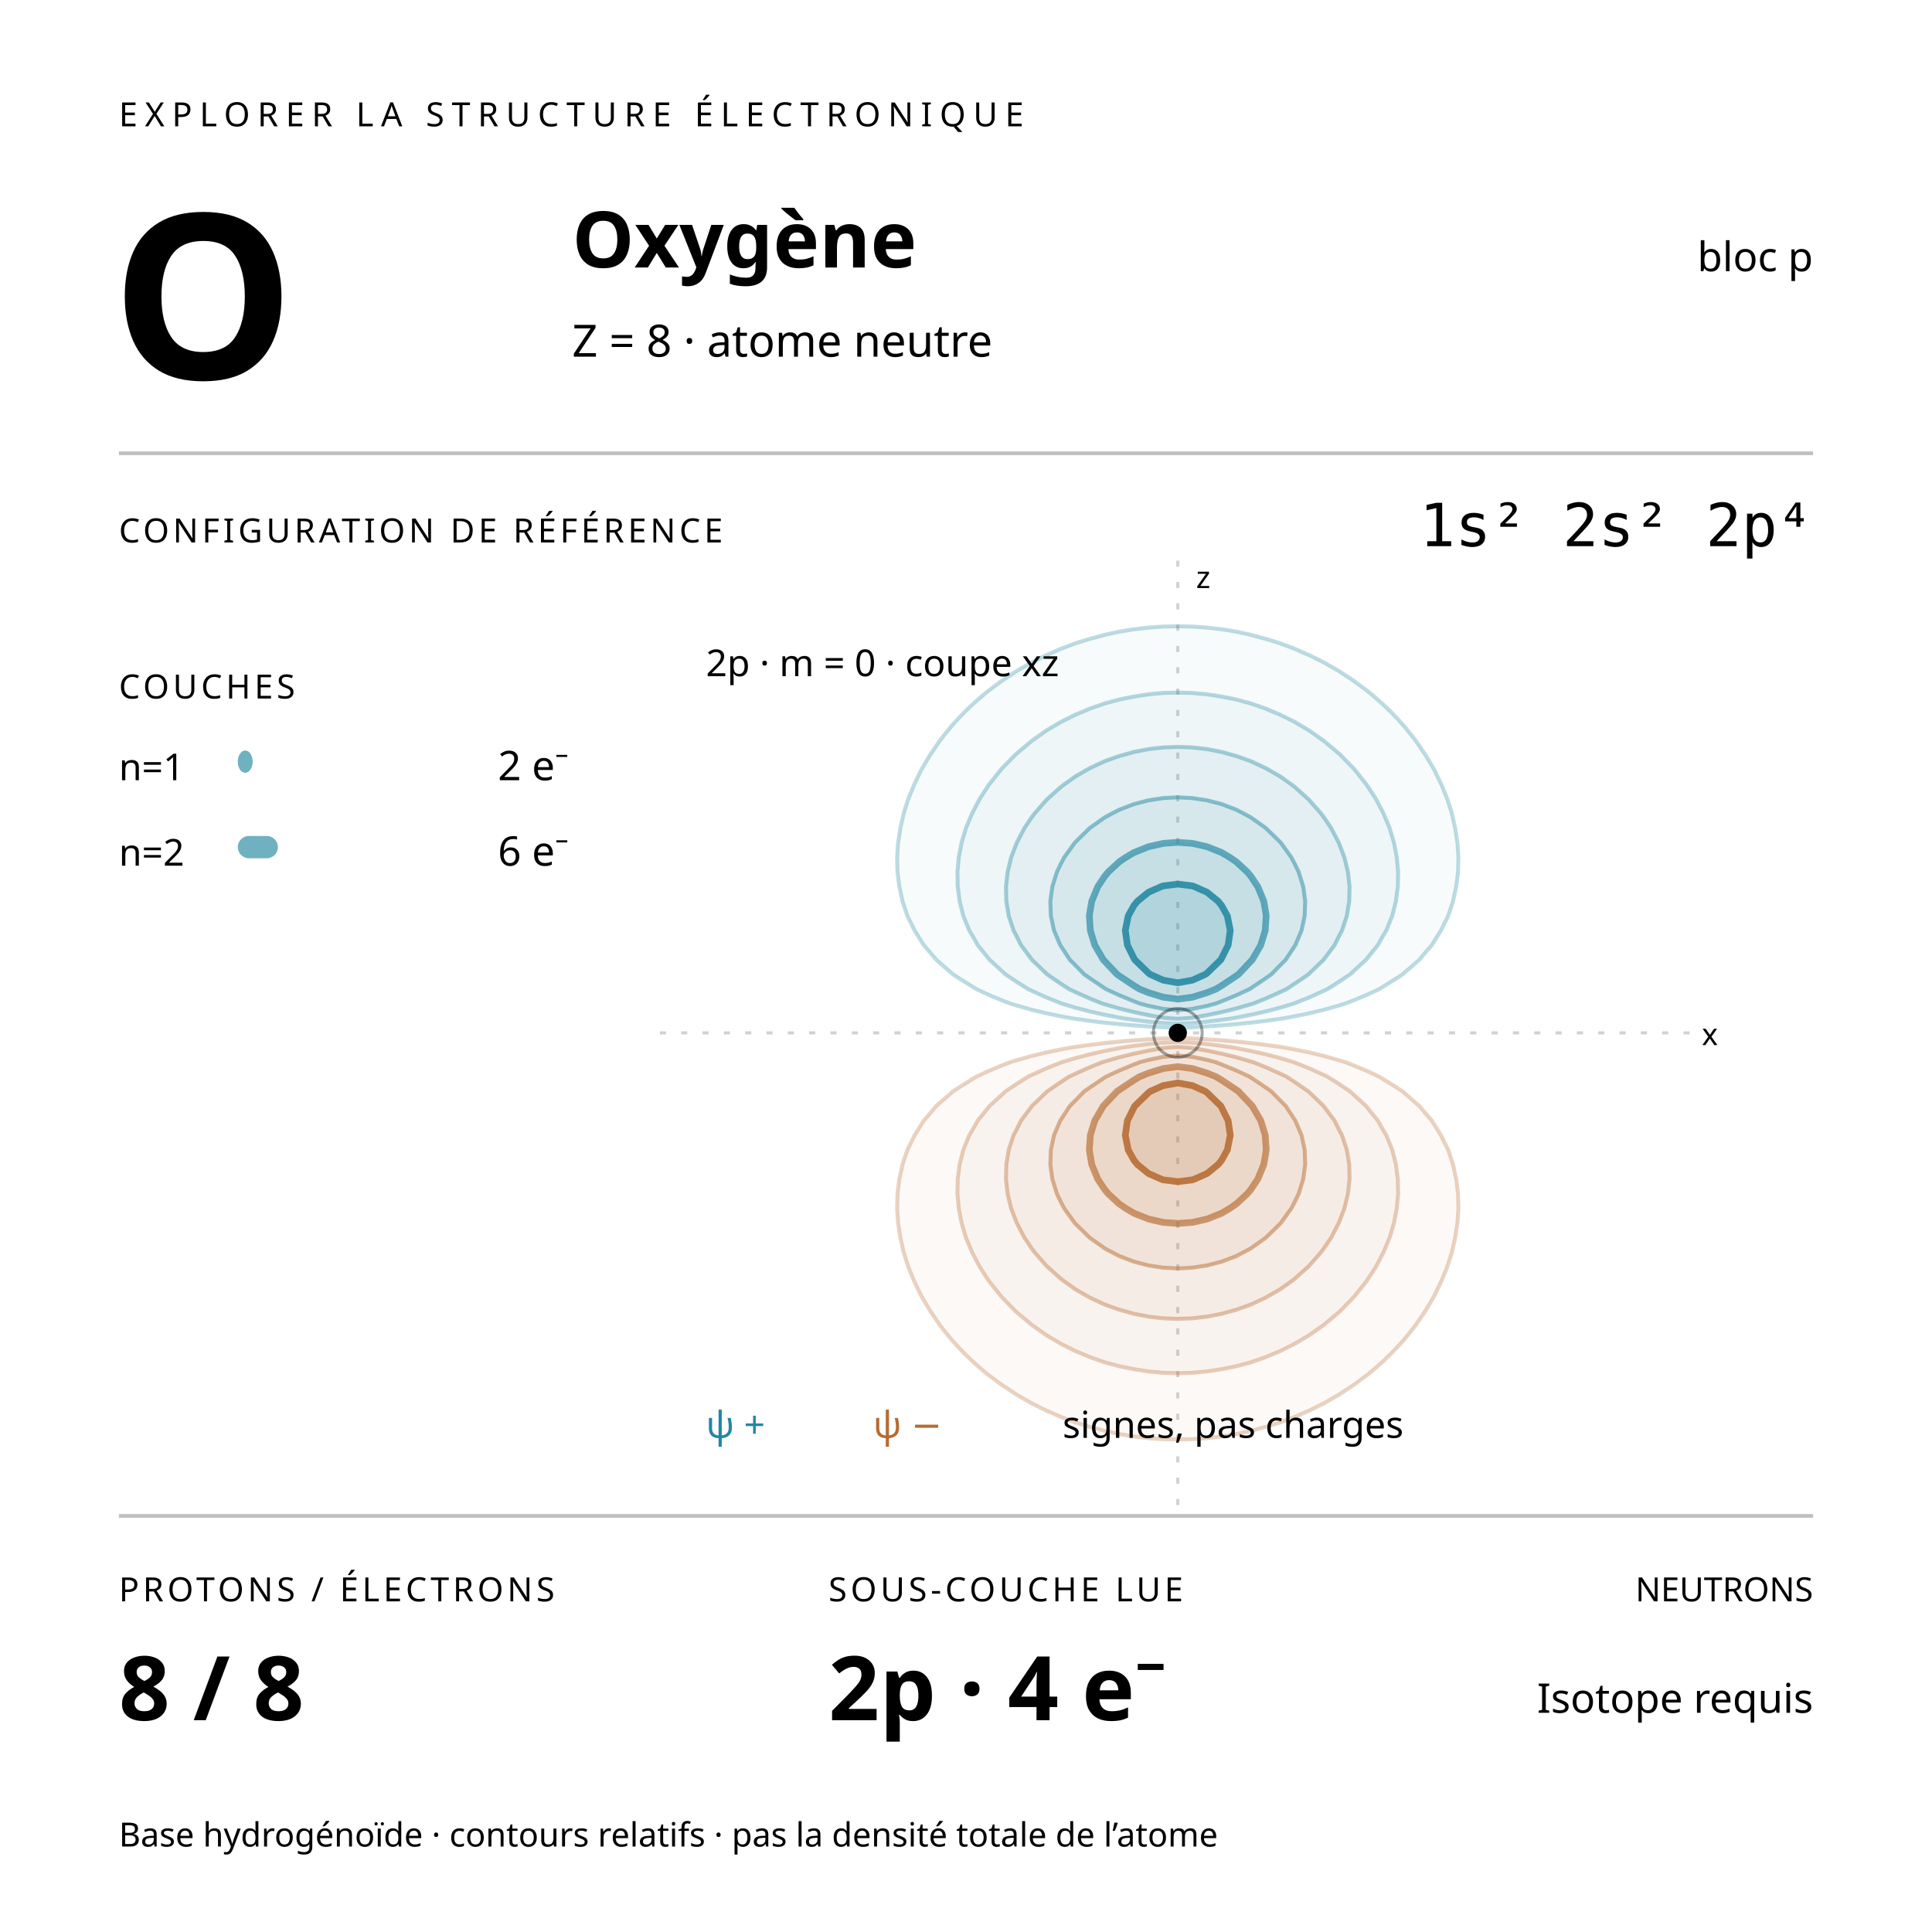
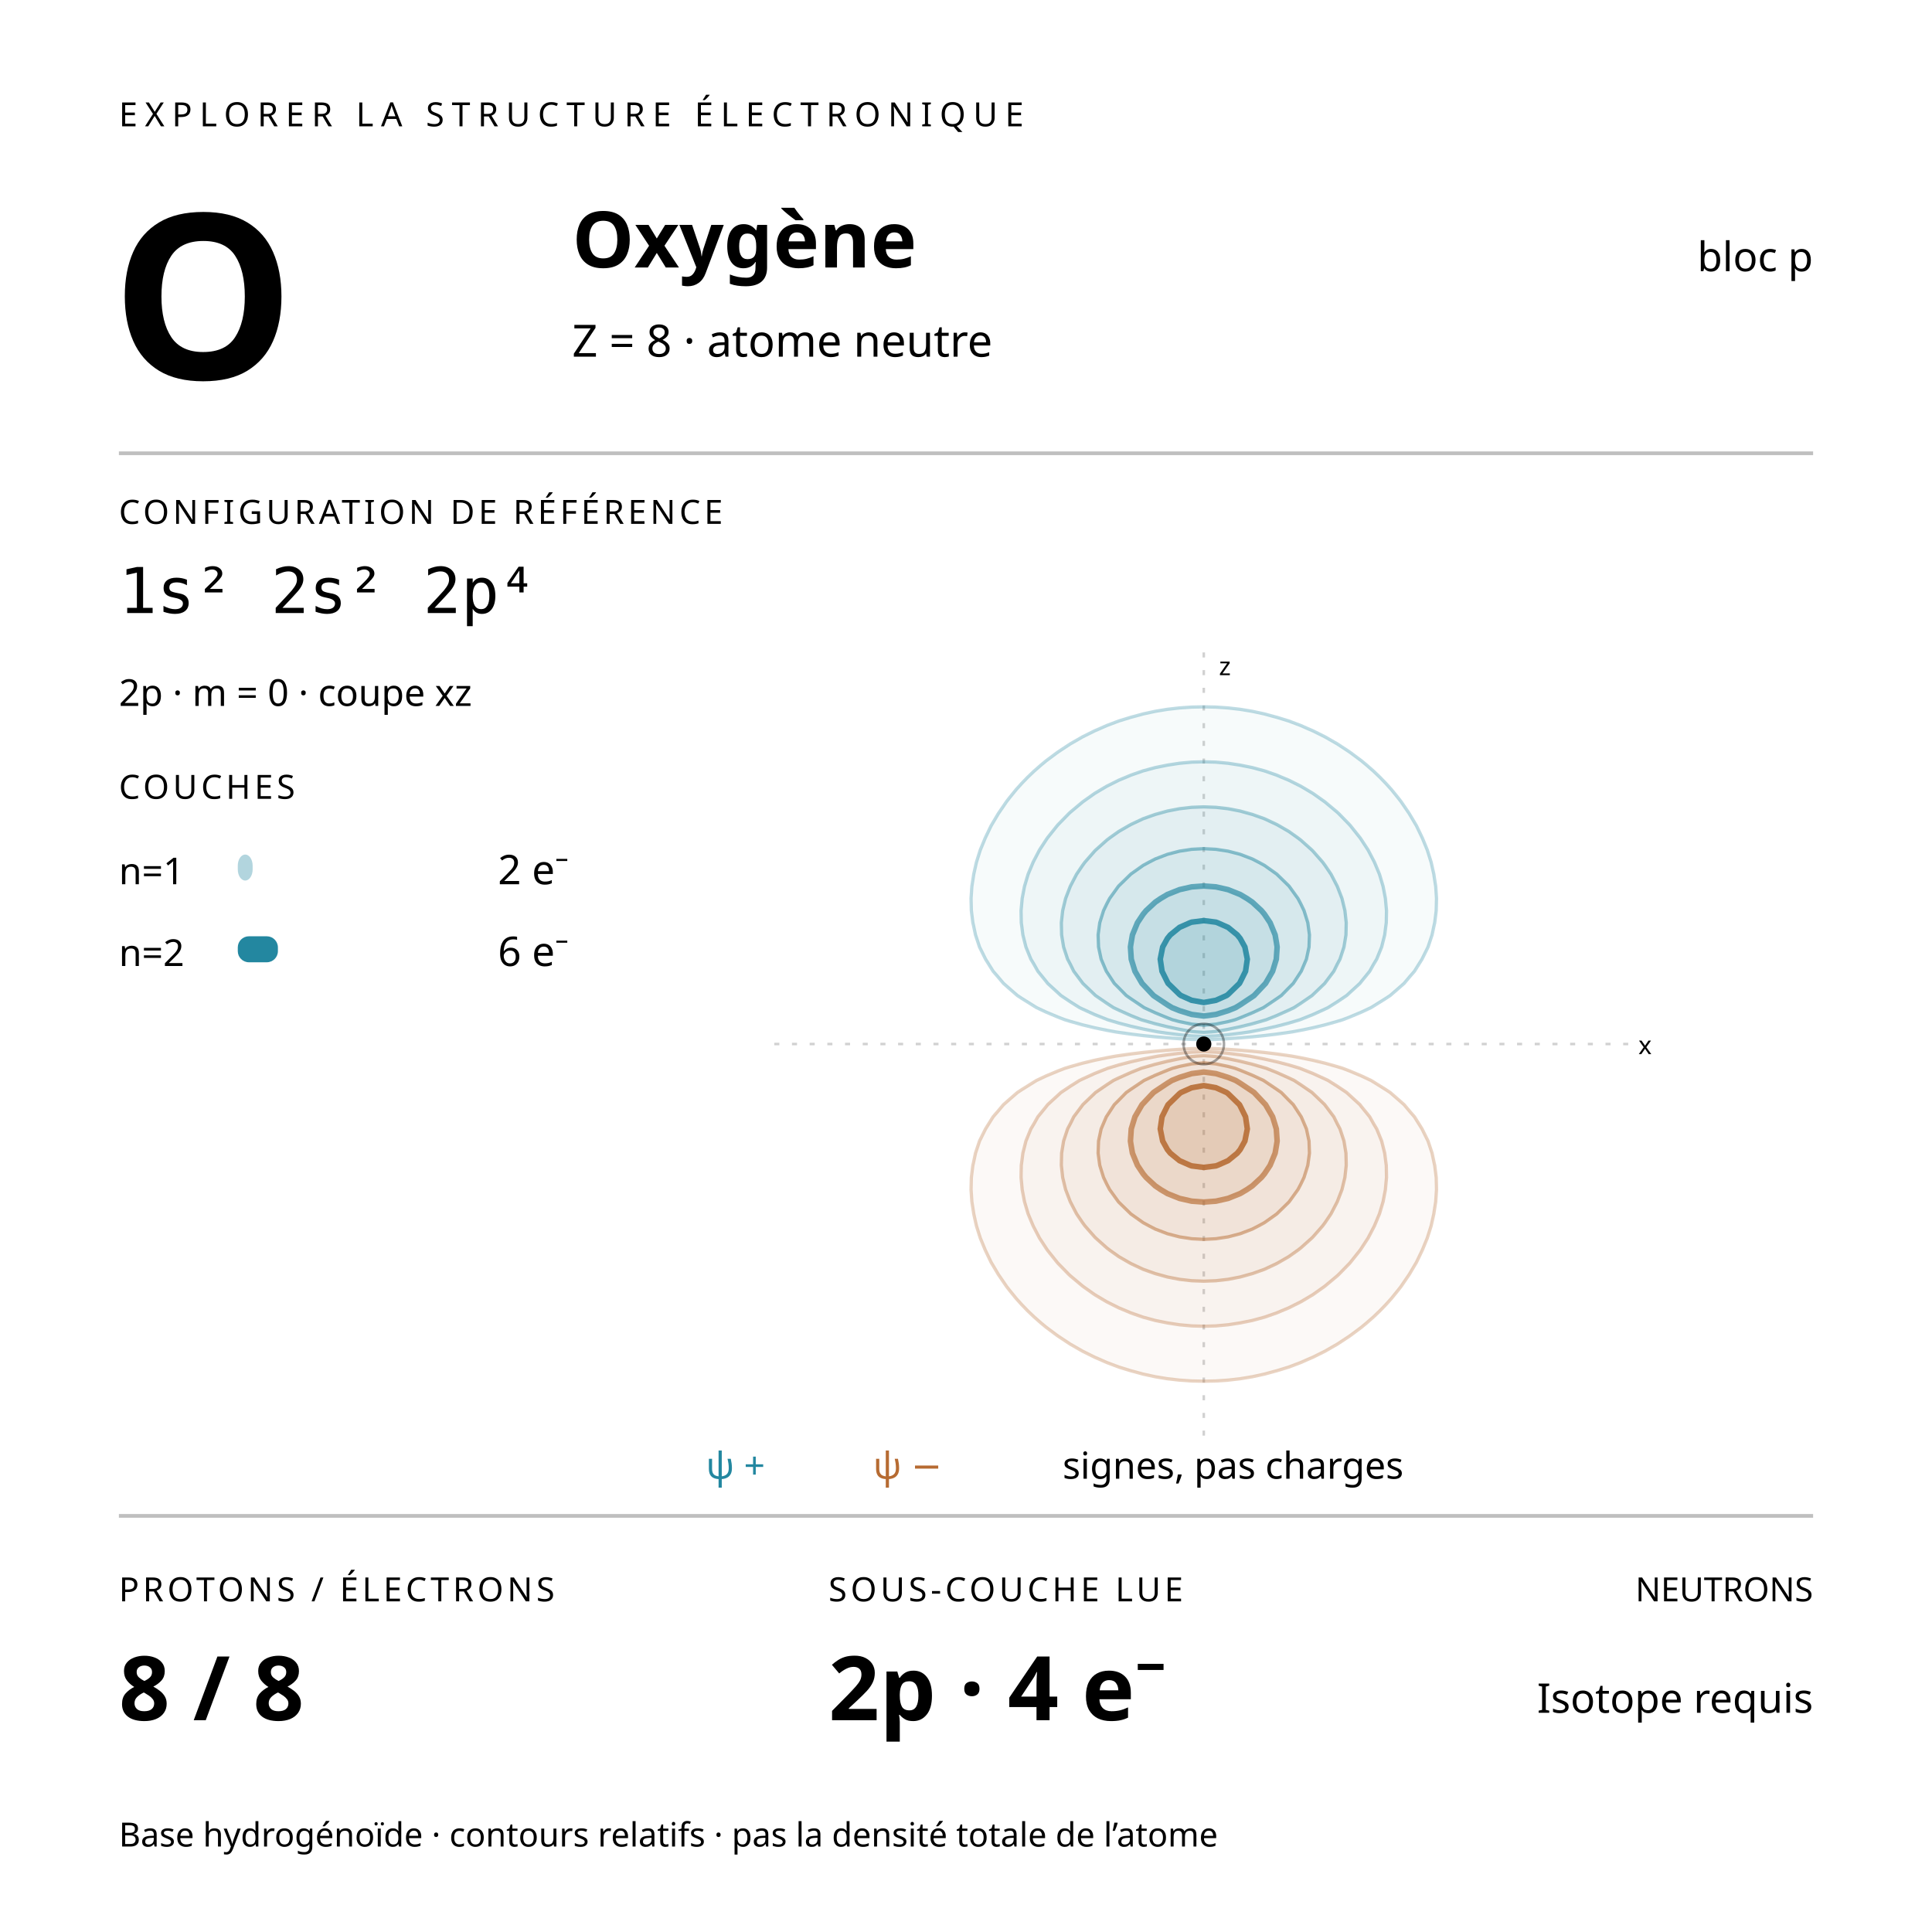
<svg role="img" aria-label="Analyseur atomique : Oxygène" viewBox="0 0 520 520" style="display:block;width:100%;height:100%;font-family:ui-sans-serif,system-ui,sans-serif">
  <g fill="currentColor">
    <text x="32" y="34" fill="currentColor" font-size="9" letter-spacing="2">EXPLORER LA STRUCTURE ÉLECTRONIQUE</text>
    <text x="30" y="102" font-size="62" font-weight="650">O</text>
    <text x="154" y="72" font-size="21" font-weight="600">Oxygène</text>
    <text x="154" y="96" font-size="12" fill="currentColor">Z = 8 · atome neutre</text>
    <text x="488" y="73" text-anchor="end" font-size="11" fill="currentColor">bloc p</text>
  </g>
  <g>
    <path d="M32 122H488" stroke="currentColor" stroke-opacity=".25" />
-     <text x="32" y="146" font-size="9" letter-spacing="1" fill="currentColor">CONFIGURATION DE RÉFÉRENCE</text>
-     <text x="488" y="147" text-anchor="end" fill="currentColor" font-size="16" font-family="ui-monospace,monospace">1s² 2s² 2p⁴</text>
+     <text x="32" y="141" font-size="9" letter-spacing="1" fill="currentColor">CONFIGURATION DE RÉFÉRENCE</text>
+     <text x="32" y="165" fill="currentColor" font-size="17" font-family="ui-monospace,monospace">1s² 2s² 2p⁴</text>
  </g>
  <g fill="currentColor">
-     <text x="32" y="188" font-size="9" letter-spacing="1">COUCHES</text>
-     <g transform="translate(32 210)">
+     <text x="32" y="215" font-size="9" letter-spacing="1">COUCHES</text>
+     <g transform="translate(32 238)">
      <text font-size="10">n=1</text>
-       <rect x="32" y="-8" width="4" height="6" rx="3" fill="#2387a0" fill-opacity=".65" />
+       <rect x="32" y="-8" width="4" height="7" rx="3" fill="#2387a0" fill-opacity="0.35" />
      <text x="102" font-size="11" fill="currentColor">2 e⁻</text>
    </g>
-     <g transform="translate(32 233)">
+     <g transform="translate(32 260)">
      <text font-size="10">n=2</text>
-       <rect x="32" y="-8" width="10.8" height="6" rx="3" fill="#2387a0" fill-opacity=".65" />
+       <rect x="32" y="-8" width="10.8" height="7" rx="3" fill="#2387a0" fill-opacity="1" />
      <text x="102" font-size="11" fill="currentColor">6 e⁻</text>
    </g>
  </g>
-   <g transform="translate(317 278) scale(.82)">
+   <g transform="translate(324 281) scale(.68)">
    <g data-science-layer="atomic-orbital" data-scientific-status="hydrogenic-basis-not-total-density" opacity="1">
      <g stroke="currentColor" stroke-opacity=".18" fill="none">
        <path d="M-170 0H170M0-155V155" stroke-dasharray="2 5" />
        <text x="172" y="4" fill="currentColor" stroke="none" font-size="10">x</text>
        <text x="6" y="-146" fill="currentColor" stroke="none" font-size="10">z</text>
      </g>
      <path d="M-33.60 -4.60L-34.95 -4.80L-38.40 -5.44L-43.20 -6.43L-48.00 -7.59L-52.80 -8.95L-54.94 -9.60L-57.60 -10.62L-62.40 -12.63L-66.17 -14.40L-67.20 -15.03L-72.00 -18.03L-73.78 -19.20L-76.80 -21.82L-79.28 -24.00L-81.60 -26.76L-83.38 -28.80L-86.38 -33.60L-86.40 -33.64L-88.76 -38.40L-90.36 -43.20L-91.20 -47.18L-91.40 -48.00L-92.00 -52.80L-92.12 -57.60L-91.80 -62.40L-91.20 -66.21L-91.06 -67.20L-89.98 -72.00L-88.46 -76.80L-86.48 -81.60L-86.40 -81.76L-84.17 -86.40L-81.60 -90.73L-81.32 -91.20L-78.04 -96.00L-76.80 -97.59L-74.19 -100.80L-72.00 -103.22L-69.70 -105.60L-67.20 -107.99L-64.45 -110.40L-62.40 -112.10L-58.24 -115.20L-57.60 -115.66L-52.80 -118.82L-50.73 -120.00L-48.00 -121.57L-43.20 -123.96L-41.24 -124.80L-38.40 -126.06L-33.60 -127.87L-28.80 -129.35L-27.81 -129.60L-24.00 -130.65L-19.20 -131.69L-14.40 -132.48L-9.60 -133.03L-4.80 -133.36L0.00 -133.46L4.80 -133.36L9.60 -133.03L14.40 -132.48L19.20 -131.69L24.00 -130.65L27.81 -129.60L28.80 -129.35L33.60 -127.87L38.40 -126.06L41.24 -124.80L43.20 -123.96L48.00 -121.57L50.73 -120.00L52.80 -118.82L57.60 -115.66L58.24 -115.20L62.40 -112.10L64.45 -110.40L67.20 -107.99L69.70 -105.60L72.00 -103.22L74.19 -100.80L76.80 -97.59L78.04 -96.00L81.32 -91.20L81.60 -90.73L84.17 -86.40L86.40 -81.76L86.48 -81.60L88.46 -76.80L89.98 -72.00L91.06 -67.20L91.20 -66.21L91.80 -62.40L92.12 -57.60L92.00 -52.80L91.40 -48.00L91.20 -47.18L90.36 -43.20L88.76 -38.40L86.40 -33.64L86.38 -33.60L83.38 -28.80L81.60 -26.76L79.28 -24.00L76.80 -21.82L73.78 -19.20L72.00 -18.03L67.20 -15.03L66.17 -14.40L62.40 -12.63L57.60 -10.62L54.94 -9.60L52.80 -8.95L48.00 -7.59L43.20 -6.43L38.40 -5.44L34.95 -4.80L33.60 -4.60L28.80 -3.92L24.00 -3.34L19.20 -2.85L14.40 -2.44L9.60 -2.10L4.80 -1.83L0.00 -1.71L-4.80 -1.83L-9.60 -2.10L-14.40 -2.44L-19.20 -2.85L-24.00 -3.34L-28.80 -3.92L-33.60 -4.60Z" fill="#2387a0" fill-rule="evenodd" fill-opacity="0.037" stroke="#2387a0" stroke-width="1.3" stroke-opacity="0.294" />
      <path d="M-14.40 -4.26L-18.14 -4.80L-19.20 -5.00L-24.00 -5.94L-28.80 -7.02L-33.60 -8.27L-38.02 -9.60L-38.40 -9.75L-43.20 -11.66L-48.00 -13.85L-49.16 -14.40L-52.80 -16.69L-56.55 -19.20L-57.60 -20.17L-61.79 -24.00L-62.40 -24.79L-65.67 -28.80L-67.20 -31.54L-68.44 -33.60L-70.40 -38.40L-71.61 -43.20L-72.00 -46.29L-72.24 -48.00L-72.33 -52.80L-72.00 -56.32L-71.89 -57.60L-70.97 -62.40L-69.54 -67.20L-67.53 -72.00L-67.20 -72.64L-65.03 -76.80L-62.40 -80.83L-61.88 -81.60L-58.05 -86.40L-57.60 -86.91L-53.41 -91.20L-52.80 -91.77L-48.00 -95.78L-47.71 -96.00L-43.20 -99.19L-40.50 -100.80L-38.40 -102.04L-33.60 -104.44L-30.80 -105.60L-28.80 -106.45L-24.00 -108.12L-19.20 -109.42L-14.40 -110.39L-14.34 -110.40L-9.60 -111.13L-4.80 -111.57L0.00 -111.71L4.80 -111.57L9.60 -111.13L14.34 -110.40L14.40 -110.39L19.20 -109.42L24.00 -108.12L28.80 -106.45L30.80 -105.60L33.60 -104.44L38.40 -102.04L40.50 -100.80L43.20 -99.19L47.71 -96.00L48.00 -95.78L52.80 -91.77L53.41 -91.20L57.60 -86.91L58.05 -86.40L61.88 -81.60L62.40 -80.83L65.03 -76.80L67.20 -72.64L67.53 -72.00L69.54 -67.20L70.97 -62.40L71.89 -57.60L72.00 -56.32L72.33 -52.80L72.24 -48.00L72.00 -46.29L71.61 -43.20L70.40 -38.40L68.44 -33.60L67.20 -31.54L65.67 -28.80L62.40 -24.79L61.79 -24.00L57.60 -20.17L56.55 -19.20L52.80 -16.69L49.16 -14.40L48.00 -13.85L43.20 -11.66L38.40 -9.75L38.02 -9.60L33.60 -8.27L28.80 -7.02L24.00 -5.94L19.20 -5.00L18.14 -4.80L14.40 -4.26L9.60 -3.66L4.80 -3.21L0.00 -3.00L-4.80 -3.21L-9.60 -3.66L-14.40 -4.26Z" fill="#2387a0" fill-rule="evenodd" fill-opacity="0.042" stroke="#2387a0" stroke-width="1.3" stroke-opacity="0.324" />
      <path d="M0.00 -4.61L-2.95 -4.80L-4.80 -4.97L-9.60 -5.82L-14.40 -6.83L-19.20 -8.01L-24.00 -9.39L-24.72 -9.60L-28.80 -11.24L-33.60 -13.39L-35.74 -14.40L-38.40 -16.14L-42.87 -19.20L-43.20 -19.52L-47.88 -24.00L-48.00 -24.18L-51.47 -28.80L-52.80 -31.51L-53.91 -33.60L-55.49 -38.40L-56.28 -43.20L-56.39 -48.00L-55.86 -52.80L-54.70 -57.60L-52.85 -62.40L-52.80 -62.50L-50.36 -67.20L-48.00 -70.69L-47.03 -72.00L-43.20 -76.36L-42.76 -76.80L-38.40 -80.70L-37.22 -81.60L-33.60 -84.17L-29.73 -86.40L-28.80 -86.92L-24.00 -89.17L-19.20 -90.88L-18.01 -91.20L-14.40 -92.21L-9.60 -93.14L-4.80 -93.69L0.00 -93.87L4.80 -93.69L9.60 -93.14L14.40 -92.21L18.01 -91.20L19.20 -90.88L24.00 -89.17L28.80 -86.92L29.73 -86.40L33.60 -84.17L37.22 -81.60L38.40 -80.70L42.76 -76.80L43.20 -76.36L47.03 -72.00L48.00 -70.69L50.36 -67.20L52.80 -62.50L52.85 -62.40L54.70 -57.60L55.86 -52.80L56.39 -48.00L56.28 -43.20L55.49 -38.40L53.91 -33.60L52.80 -31.51L51.47 -28.80L48.00 -24.18L47.88 -24.00L43.20 -19.52L42.87 -19.20L38.40 -16.14L35.74 -14.40L33.60 -13.39L28.80 -11.24L24.72 -9.60L24.00 -9.39L19.20 -8.01L14.40 -6.83L9.60 -5.82L4.80 -4.97L2.95 -4.80L0.00 -4.61Z" fill="#2387a0" fill-rule="evenodd" fill-opacity="0.051" stroke="#2387a0" stroke-width="1.3" stroke-opacity="0.384" />
      <path d="M-9.60 -8.86L-12.39 -9.60L-14.40 -10.37L-19.20 -12.35L-23.63 -14.40L-24.00 -14.65L-28.80 -17.88L-30.70 -19.20L-33.60 -22.17L-35.43 -24.00L-38.40 -28.54L-38.58 -28.80L-40.63 -33.60L-41.66 -38.40L-41.83 -43.20L-41.18 -48.00L-39.68 -52.80L-38.40 -55.47L-37.28 -57.60L-33.82 -62.40L-33.60 -62.65L-28.93 -67.20L-28.80 -67.31L-24.00 -70.71L-21.62 -72.00L-19.20 -73.25L-14.40 -75.09L-9.60 -76.34L-6.53 -76.80L-4.80 -77.07L0.00 -77.32L4.80 -77.07L6.53 -76.80L9.60 -76.34L14.40 -75.09L19.20 -73.25L21.62 -72.00L24.00 -70.71L28.80 -67.31L28.93 -67.20L33.60 -62.65L33.82 -62.40L37.28 -57.60L38.40 -55.47L39.68 -52.80L41.18 -48.00L41.83 -43.20L41.66 -38.40L40.63 -33.60L38.58 -28.80L38.40 -28.54L35.43 -24.00L33.60 -22.17L30.70 -19.20L28.80 -17.88L24.00 -14.65L23.63 -14.40L19.20 -12.35L14.40 -10.37L12.39 -9.60L9.60 -8.86L4.80 -7.87L0.00 -7.43L-4.80 -7.87L-9.60 -8.86Z" fill="#2387a0" fill-rule="evenodd" fill-opacity="0.067" stroke="#2387a0" stroke-width="1.3" stroke-opacity="0.496" />
      <path d="M-9.60 -13.20L-12.58 -14.40L-14.40 -15.51L-19.20 -18.70L-19.92 -19.20L-24.00 -23.53L-24.45 -24.00L-27.24 -28.80L-28.71 -33.60L-28.80 -35.06L-29.03 -38.40L-28.80 -39.91L-28.24 -43.20L-26.26 -48.00L-24.00 -51.39L-22.83 -52.80L-19.20 -56.16L-17.08 -57.60L-14.40 -59.19L-9.60 -61.11L-4.80 -62.20L-2.06 -62.40L0.00 -62.55L2.06 -62.40L4.80 -62.20L9.60 -61.11L14.40 -59.19L17.08 -57.60L19.20 -56.16L22.83 -52.80L24.00 -51.39L26.26 -48.00L28.24 -43.20L28.80 -39.91L29.03 -38.40L28.80 -35.06L28.71 -33.60L27.24 -28.80L24.45 -24.00L24.00 -23.53L19.92 -19.20L19.20 -18.70L14.40 -15.51L12.58 -14.40L9.60 -13.20L4.80 -11.71L0.00 -11.08L-4.80 -11.71L-9.60 -13.20Z" fill="#2387a0" fill-rule="evenodd" fill-opacity="0.093" stroke="#2387a0" stroke-width="2.2" stroke-opacity="0.664" />
      <path d="M-4.80 -17.30L-9.05 -19.20L-9.60 -19.61L-14.12 -24.00L-14.40 -24.51L-16.53 -28.80L-17.23 -33.60L-16.27 -38.40L-14.40 -41.78L-13.25 -43.20L-9.60 -46.17L-5.46 -48.00L-4.80 -48.24L0.00 -48.84L4.80 -48.24L5.46 -48.00L9.60 -46.17L13.25 -43.20L14.40 -41.78L16.27 -38.40L17.23 -33.60L16.53 -28.80L14.40 -24.51L14.12 -24.00L9.60 -19.61L9.05 -19.20L4.80 -17.30L0.00 -16.44L-4.80 -17.30Z" fill="#2387a0" fill-rule="evenodd" fill-opacity="0.124" stroke="#2387a0" stroke-width="2.2" stroke-opacity="0.872" />
      <path d="M-24.00 130.65L-27.81 129.60L-28.80 129.35L-33.60 127.87L-38.40 126.06L-41.24 124.80L-43.20 123.96L-48.00 121.57L-50.73 120.00L-52.80 118.82L-57.60 115.66L-58.24 115.20L-62.40 112.10L-64.45 110.40L-67.20 107.99L-69.70 105.60L-72.00 103.22L-74.19 100.80L-76.80 97.59L-78.04 96.00L-81.32 91.20L-81.60 90.73L-84.17 86.40L-86.40 81.76L-86.48 81.60L-88.46 76.80L-89.98 72.00L-91.06 67.20L-91.20 66.21L-91.80 62.40L-92.12 57.60L-92.00 52.80L-91.40 48.00L-91.20 47.18L-90.36 43.20L-88.76 38.40L-86.40 33.64L-86.38 33.60L-83.38 28.80L-81.60 26.76L-79.28 24.00L-76.80 21.82L-73.78 19.20L-72.00 18.03L-67.20 15.03L-66.17 14.40L-62.40 12.63L-57.60 10.62L-54.94 9.60L-52.80 8.95L-48.00 7.59L-43.20 6.43L-38.40 5.44L-34.95 4.80L-33.60 4.60L-28.80 3.92L-24.00 3.34L-19.20 2.85L-14.40 2.44L-9.60 2.10L-4.80 1.83L0.00 1.71L4.80 1.83L9.60 2.10L14.40 2.44L19.20 2.85L24.00 3.34L28.80 3.92L33.60 4.60L34.95 4.80L38.40 5.44L43.20 6.43L48.00 7.59L52.80 8.95L54.94 9.60L57.60 10.62L62.40 12.63L66.17 14.40L67.20 15.03L72.00 18.03L73.78 19.20L76.80 21.82L79.28 24.00L81.60 26.76L83.38 28.80L86.38 33.60L86.40 33.64L88.76 38.40L90.36 43.20L91.20 47.18L91.40 48.00L92.00 52.80L92.12 57.60L91.80 62.40L91.20 66.21L91.06 67.20L89.98 72.00L88.46 76.80L86.48 81.60L86.40 81.76L84.17 86.40L81.60 90.73L81.32 91.20L78.04 96.00L76.80 97.59L74.19 100.80L72.00 103.22L69.70 105.60L67.20 107.99L64.45 110.40L62.40 112.10L58.24 115.20L57.60 115.66L52.80 118.82L50.73 120.00L48.00 121.57L43.20 123.96L41.24 124.80L38.40 126.06L33.60 127.87L28.80 129.35L27.81 129.60L24.00 130.65L19.20 131.69L14.40 132.48L9.60 133.03L4.80 133.36L0.00 133.46L-4.80 133.36L-9.60 133.03L-14.40 132.48L-19.20 131.69L-24.00 130.65Z" fill="#b66b32" fill-rule="evenodd" fill-opacity="0.037" stroke="#b66b32" stroke-width="1.3" stroke-opacity="0.294" />
      <path d="M-9.60 111.13L-14.34 110.40L-14.40 110.39L-19.20 109.42L-24.00 108.12L-28.80 106.45L-30.80 105.60L-33.60 104.44L-38.40 102.04L-40.50 100.80L-43.20 99.19L-47.71 96.00L-48.00 95.78L-52.80 91.77L-53.41 91.20L-57.60 86.91L-58.05 86.40L-61.88 81.60L-62.40 80.83L-65.03 76.80L-67.20 72.64L-67.53 72.00L-69.54 67.20L-70.97 62.40L-71.89 57.60L-72.00 56.32L-72.33 52.80L-72.24 48.00L-72.00 46.29L-71.61 43.20L-70.40 38.40L-68.44 33.60L-67.20 31.54L-65.67 28.80L-62.40 24.79L-61.79 24.00L-57.60 20.17L-56.55 19.20L-52.80 16.69L-49.16 14.40L-48.00 13.85L-43.20 11.66L-38.40 9.75L-38.02 9.60L-33.60 8.27L-28.80 7.02L-24.00 5.94L-19.20 5.00L-18.14 4.80L-14.40 4.26L-9.60 3.66L-4.80 3.21L0.00 3.00L4.80 3.21L9.60 3.66L14.40 4.26L18.14 4.80L19.20 5.00L24.00 5.94L28.80 7.02L33.60 8.27L38.02 9.60L38.40 9.75L43.20 11.66L48.00 13.85L49.16 14.40L52.80 16.69L56.55 19.20L57.60 20.17L61.79 24.00L62.40 24.79L65.67 28.80L67.20 31.54L68.44 33.60L70.40 38.40L71.61 43.20L72.00 46.29L72.24 48.00L72.33 52.80L72.00 56.32L71.89 57.60L70.97 62.40L69.54 67.20L67.53 72.00L67.20 72.64L65.03 76.80L62.40 80.83L61.88 81.60L58.05 86.40L57.60 86.91L53.41 91.20L52.80 91.77L48.00 95.78L47.71 96.00L43.20 99.19L40.50 100.80L38.40 102.04L33.60 104.44L30.80 105.60L28.80 106.45L24.00 108.12L19.20 109.42L14.40 110.39L14.34 110.40L9.60 111.13L4.80 111.57L0.00 111.71L-4.80 111.57L-9.60 111.13Z" fill="#b66b32" fill-rule="evenodd" fill-opacity="0.042" stroke="#b66b32" stroke-width="1.3" stroke-opacity="0.324" />
      <path d="M-14.40 92.21L-18.01 91.20L-19.20 90.88L-24.00 89.17L-28.80 86.92L-29.73 86.40L-33.60 84.17L-37.22 81.60L-38.40 80.70L-42.76 76.80L-43.20 76.36L-47.03 72.00L-48.00 70.69L-50.36 67.20L-52.80 62.50L-52.85 62.40L-54.70 57.60L-55.86 52.80L-56.39 48.00L-56.28 43.20L-55.49 38.40L-53.91 33.60L-52.80 31.51L-51.47 28.80L-48.00 24.18L-47.88 24.00L-43.20 19.52L-42.87 19.20L-38.40 16.14L-35.74 14.40L-33.60 13.39L-28.80 11.24L-24.72 9.60L-24.00 9.39L-19.20 8.01L-14.40 6.83L-9.60 5.82L-4.80 4.97L-2.95 4.80L0.00 4.61L2.95 4.80L4.80 4.97L9.60 5.82L14.40 6.83L19.20 8.01L24.00 9.39L24.72 9.60L28.80 11.24L33.60 13.39L35.74 14.40L38.40 16.14L42.87 19.20L43.20 19.52L47.88 24.00L48.00 24.18L51.47 28.80L52.80 31.51L53.91 33.60L55.49 38.40L56.28 43.20L56.39 48.00L55.86 52.80L54.70 57.60L52.85 62.40L52.80 62.50L50.36 67.20L48.00 70.69L47.03 72.00L43.20 76.36L42.76 76.80L38.40 80.70L37.22 81.60L33.60 84.17L29.73 86.40L28.80 86.92L24.00 89.17L19.20 90.88L18.01 91.20L14.40 92.21L9.60 93.14L4.80 93.69L0.00 93.87L-4.80 93.69L-9.60 93.14L-14.40 92.21Z" fill="#b66b32" fill-rule="evenodd" fill-opacity="0.051" stroke="#b66b32" stroke-width="1.3" stroke-opacity="0.384" />
      <path d="M-4.80 77.07L-6.53 76.80L-9.60 76.34L-14.40 75.09L-19.20 73.25L-21.62 72.00L-24.00 70.71L-28.80 67.31L-28.93 67.20L-33.60 62.65L-33.82 62.40L-37.28 57.60L-38.40 55.47L-39.68 52.80L-41.18 48.00L-41.83 43.20L-41.66 38.40L-40.63 33.60L-38.58 28.80L-38.40 28.54L-35.43 24.00L-33.60 22.17L-30.70 19.20L-28.80 17.88L-24.00 14.65L-23.63 14.40L-19.20 12.35L-14.40 10.37L-12.39 9.60L-9.60 8.86L-4.80 7.87L0.00 7.43L4.80 7.87L9.60 8.86L12.39 9.60L14.40 10.37L19.20 12.35L23.63 14.40L24.00 14.65L28.80 17.88L30.70 19.20L33.60 22.17L35.43 24.00L38.40 28.54L38.58 28.80L40.63 33.60L41.66 38.40L41.83 43.20L41.18 48.00L39.68 52.80L38.40 55.47L37.28 57.60L33.82 62.40L33.60 62.65L28.93 67.20L28.80 67.31L24.00 70.71L21.62 72.00L19.20 73.25L14.40 75.09L9.60 76.34L6.53 76.80L4.80 77.07L0.00 77.32L-4.80 77.07Z" fill="#b66b32" fill-rule="evenodd" fill-opacity="0.067" stroke="#b66b32" stroke-width="1.3" stroke-opacity="0.496" />
      <path d="M0.00 62.55L-2.06 62.40L-4.80 62.20L-9.60 61.11L-14.40 59.19L-17.08 57.60L-19.20 56.16L-22.83 52.80L-24.00 51.39L-26.26 48.00L-28.24 43.20L-28.80 39.91L-29.03 38.40L-28.80 35.06L-28.71 33.60L-27.24 28.80L-24.45 24.00L-24.00 23.53L-19.92 19.20L-19.20 18.70L-14.40 15.51L-12.58 14.40L-9.60 13.20L-4.80 11.71L0.00 11.08L4.80 11.71L9.60 13.20L12.58 14.40L14.40 15.51L19.20 18.70L19.92 19.20L24.00 23.53L24.45 24.00L27.24 28.80L28.71 33.60L28.80 35.06L29.03 38.40L28.80 39.91L28.24 43.20L26.26 48.00L24.00 51.39L22.83 52.80L19.20 56.16L17.08 57.60L14.40 59.19L9.60 61.11L4.80 62.20L2.06 62.40L0.00 62.55Z" fill="#b66b32" fill-rule="evenodd" fill-opacity="0.093" stroke="#b66b32" stroke-width="2.2" stroke-opacity="0.664" />
      <path d="M-4.80 48.24L-5.46 48.00L-9.60 46.17L-13.25 43.20L-14.40 41.78L-16.27 38.40L-17.23 33.60L-16.53 28.80L-14.40 24.51L-14.12 24.00L-9.60 19.61L-9.05 19.20L-4.80 17.30L0.00 16.44L4.80 17.30L9.05 19.20L9.60 19.61L14.12 24.00L14.40 24.51L16.53 28.80L17.23 33.60L16.27 38.40L14.40 41.78L13.25 43.20L9.60 46.17L5.46 48.00L4.80 48.24L0.00 48.84L-4.80 48.24Z" fill="#b66b32" fill-rule="evenodd" fill-opacity="0.124" stroke="#b66b32" stroke-width="2.2" stroke-opacity="0.872" />
      <g data-atomic-sublayer="nucleus">
        <circle r="3" fill="currentColor" />
        <circle r="8" fill="none" stroke="currentColor" stroke-opacity=".35" />
      </g>
    </g>
  </g>
  <g font-size="10" fill="currentColor">
-     <text x="190" y="182">2p · m = 0 · coupe xz</text>
-     <text x="190" y="387" fill="#2387a0">ψ +</text>
-     <text x="235" y="387" fill="#b66b32">ψ −</text>
-     <text x="286" y="387">signes, pas charges</text>
+     <text x="32" y="190">2p · m = 0 · coupe xz</text>
+     <text x="190" y="398" fill="#2387a0">ψ +</text>
+     <text x="235" y="398" fill="#b66b32">ψ −</text>
+     <text x="286" y="398">signes, pas charges</text>
  </g>
  <g fill="currentColor">
    <path d="M32 408H488" stroke="currentColor" stroke-opacity=".25" />
    <text x="32" y="431" font-size="9" letter-spacing="1" fill="currentColor">PROTONS / ÉLECTRONS</text>
    <text x="32" y="463" font-size="24" font-weight="600">8 / 8</text>
    <text x="223" y="431" font-size="9" letter-spacing="1" fill="currentColor">SOUS-COUCHE LUE</text>
    <text x="223" y="463" font-size="24" font-weight="600">2p · 4 e⁻</text>
    <text x="488" y="431" text-anchor="end" font-size="9" fill="currentColor">NEUTRONS</text>
    <text x="488" y="461" text-anchor="end" font-size="11" fill="currentColor">Isotope requis</text>
  </g>
  <text x="32" y="497" fill="currentColor" font-size="9">Base hydrogénoïde · contours relatifs · pas la densité totale de l’atome</text>
</svg>
